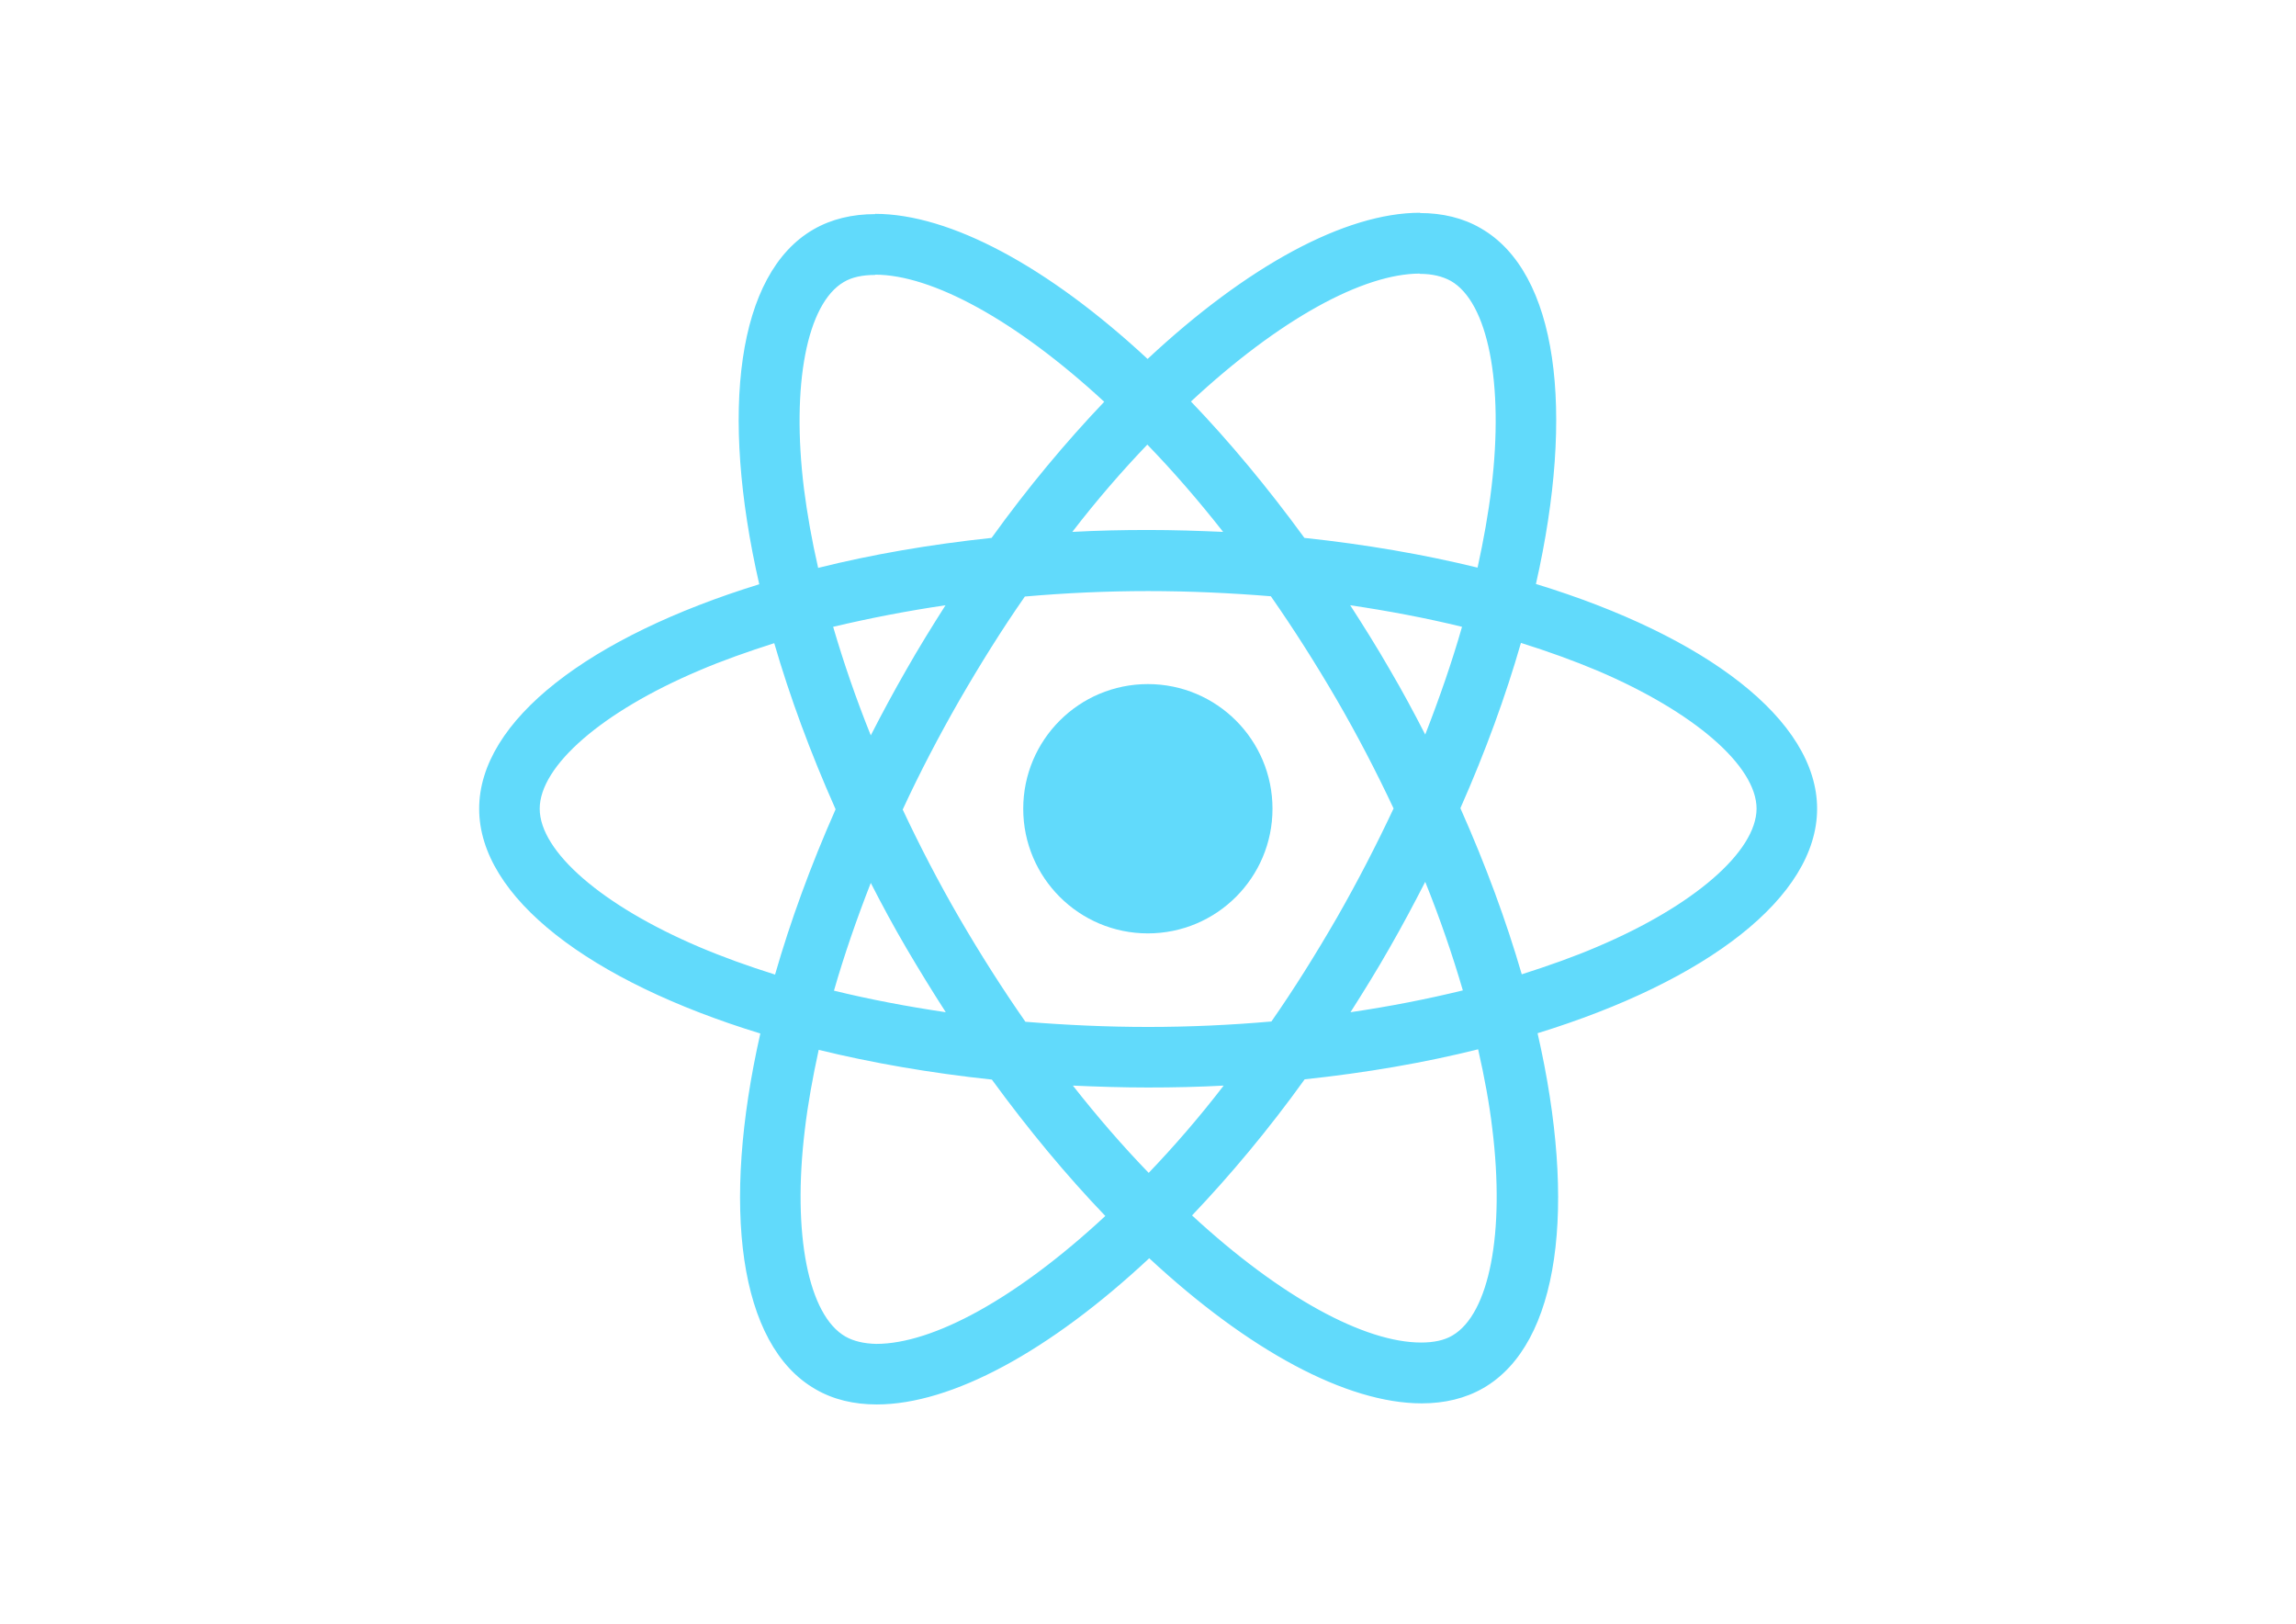
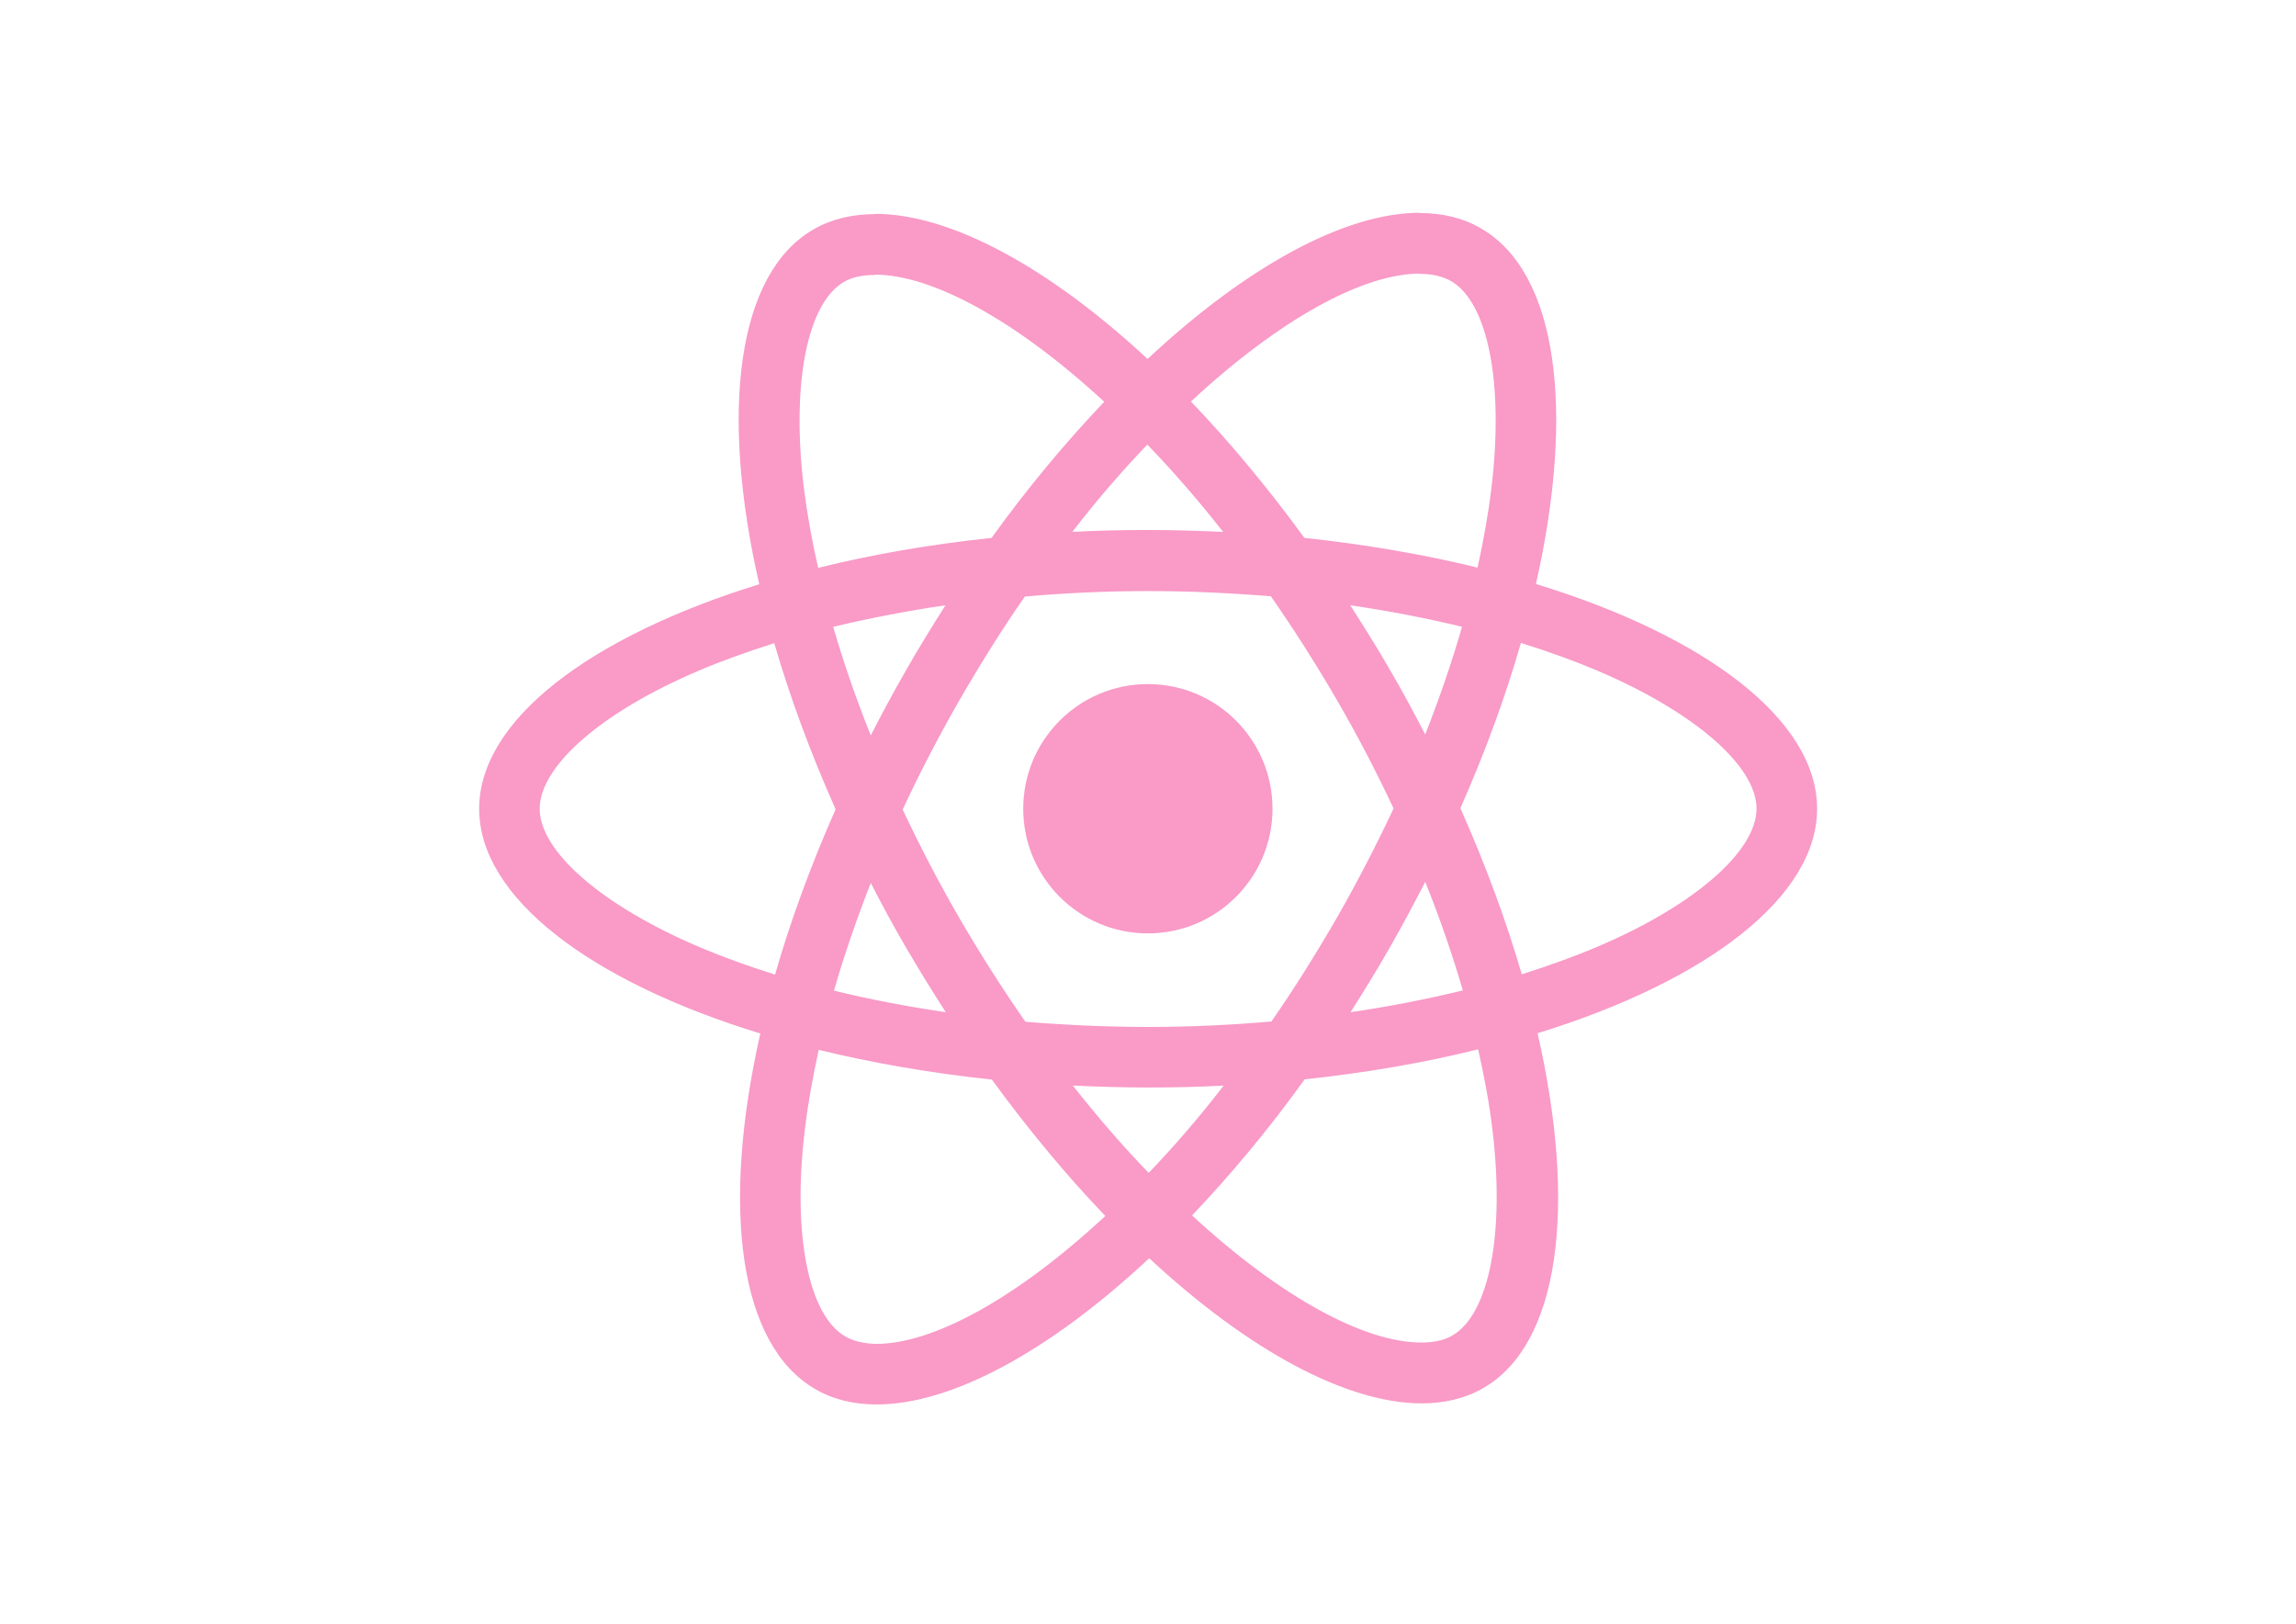
<svg xmlns="http://www.w3.org/2000/svg" viewBox="0 0 841.9 595.3">
-   <g fill="#61DAFB">
+   <g fill="#f99ac7">
    <path d="M666.3 296.5c0-32.5-40.7-63.3-103.1-82.4 14.4-63.6 8-114.2-20.2-130.4-6.5-3.8-14.1-5.6-22.4-5.6v22.3c4.6 0 8.3.9 11.4 2.6 13.6 7.8 19.5 37.5 14.9 75.7-1.1 9.4-2.9 19.3-5.1 29.4-19.6-4.8-41-8.5-63.5-10.9-13.5-18.5-27.5-35.3-41.6-50 32.6-30.3 63.2-46.9 84-46.9V78c-27.5 0-63.5 19.6-99.9 53.6-36.4-33.8-72.4-53.2-99.9-53.2v22.3c20.7 0 51.4 16.5 84 46.6-14 14.7-28 31.4-41.3 49.9-22.6 2.4-44 6.1-63.6 11-2.3-10-4-19.7-5.2-29-4.7-38.2 1.1-67.9 14.6-75.8 3-1.8 6.9-2.6 11.5-2.6V78.5c-8.4 0-16 1.8-22.6 5.6-28.1 16.2-34.4 66.7-19.9 130.1-62.2 19.2-102.7 49.9-102.7 82.3 0 32.5 40.7 63.3 103.1 82.4-14.4 63.6-8 114.2 20.2 130.4 6.5 3.8 14.1 5.6 22.5 5.6 27.5 0 63.5-19.6 99.9-53.6 36.4 33.8 72.4 53.2 99.9 53.2 8.4 0 16-1.8 22.6-5.6 28.1-16.2 34.4-66.7 19.9-130.1 62-19.1 102.5-49.9 102.5-82.3zm-130.2-66.7c-3.7 12.9-8.3 26.2-13.5 39.5-4.1-8-8.4-16-13.1-24-4.6-8-9.5-15.8-14.4-23.4 14.2 2.1 27.9 4.7 41 7.9zm-45.8 106.5c-7.8 13.5-15.8 26.3-24.1 38.2-14.9 1.3-30 2-45.2 2-15.1 0-30.2-.7-45-1.9-8.3-11.9-16.4-24.6-24.2-38-7.6-13.1-14.5-26.4-20.8-39.8 6.2-13.4 13.2-26.8 20.7-39.9 7.8-13.5 15.8-26.3 24.1-38.2 14.9-1.3 30-2 45.2-2 15.1 0 30.2.7 45 1.9 8.3 11.9 16.4 24.6 24.2 38 7.6 13.1 14.5 26.4 20.8 39.8-6.3 13.4-13.2 26.8-20.7 39.9zm32.3-13c5.4 13.4 10 26.8 13.8 39.8-13.1 3.2-26.9 5.9-41.2 8 4.9-7.7 9.8-15.6 14.4-23.7 4.6-8 8.9-16.1 13-24.1zM421.2 430c-9.3-9.6-18.6-20.3-27.8-32 9 .4 18.2.7 27.5.7 9.4 0 18.7-.2 27.8-.7-9 11.7-18.3 22.4-27.5 32zm-74.4-58.9c-14.2-2.1-27.9-4.7-41-7.9 3.7-12.9 8.3-26.2 13.5-39.5 4.1 8 8.4 16 13.1 24 4.7 8 9.5 15.8 14.4 23.4zM420.7 163c9.3 9.6 18.6 20.3 27.8 32-9-.4-18.2-.7-27.5-.7-9.4 0-18.7.2-27.8.7 9-11.7 18.3-22.4 27.5-32zm-74 58.9c-4.9 7.7-9.8 15.6-14.4 23.7-4.6 8-8.9 16-13 24-5.4-13.4-10-26.8-13.8-39.8 13.1-3.1 26.9-5.8 41.2-7.9zm-90.5 125.2c-35.4-15.1-58.3-34.9-58.3-50.6 0-15.7 22.9-35.6 58.3-50.6 8.6-3.7 18-7 27.7-10.1 5.7 19.6 13.2 40 22.5 60.9-9.2 20.8-16.6 41.1-22.2 60.6-9.9-3.1-19.3-6.5-28-10.2zM310 490c-13.6-7.8-19.5-37.5-14.9-75.7 1.1-9.4 2.9-19.3 5.1-29.4 19.6 4.8 41 8.5 63.5 10.9 13.5 18.5 27.5 35.3 41.6 50-32.6 30.3-63.2 46.9-84 46.9-4.5-.1-8.3-1-11.3-2.7zm237.2-76.2c4.7 38.2-1.1 67.9-14.6 75.8-3 1.8-6.9 2.6-11.5 2.6-20.7 0-51.4-16.5-84-46.6 14-14.7 28-31.4 41.3-49.9 22.6-2.4 44-6.1 63.6-11 2.3 10.1 4.1 19.8 5.2 29.1zm38.5-66.7c-8.6 3.7-18 7-27.7 10.1-5.7-19.6-13.2-40-22.5-60.9 9.2-20.8 16.6-41.1 22.2-60.6 9.9 3.1 19.3 6.5 28.1 10.2 35.4 15.1 58.3 34.9 58.3 50.6-.1 15.7-23 35.6-58.4 50.6zM320.8 78.4z" />
    <circle cx="420.9" cy="296.5" r="45.7" />
    <path d="M520.5 78.1z" />
  </g>
</svg>
